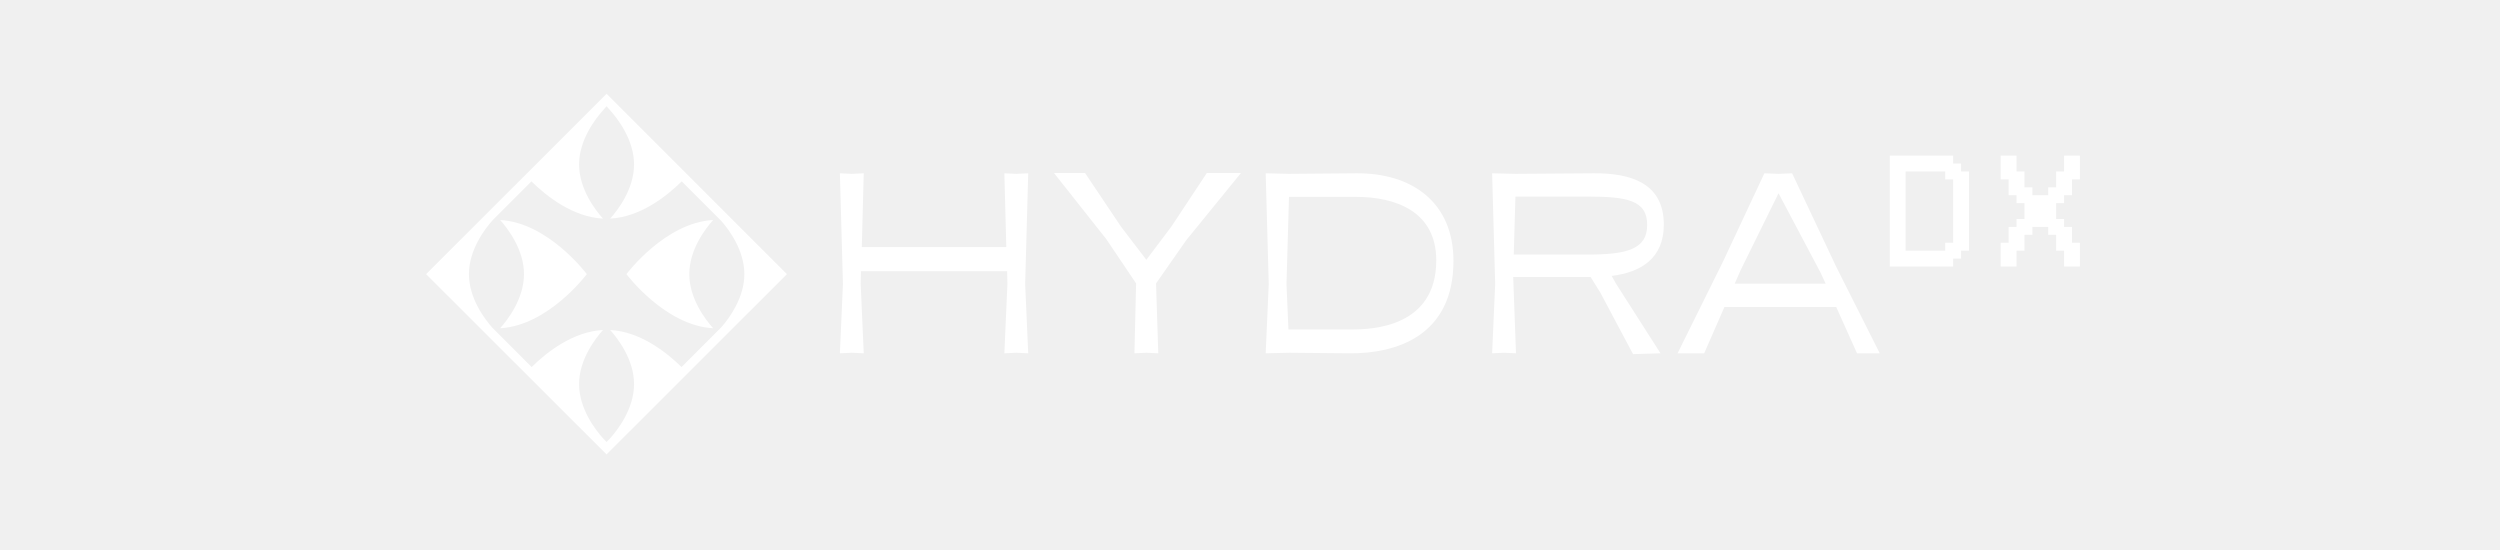
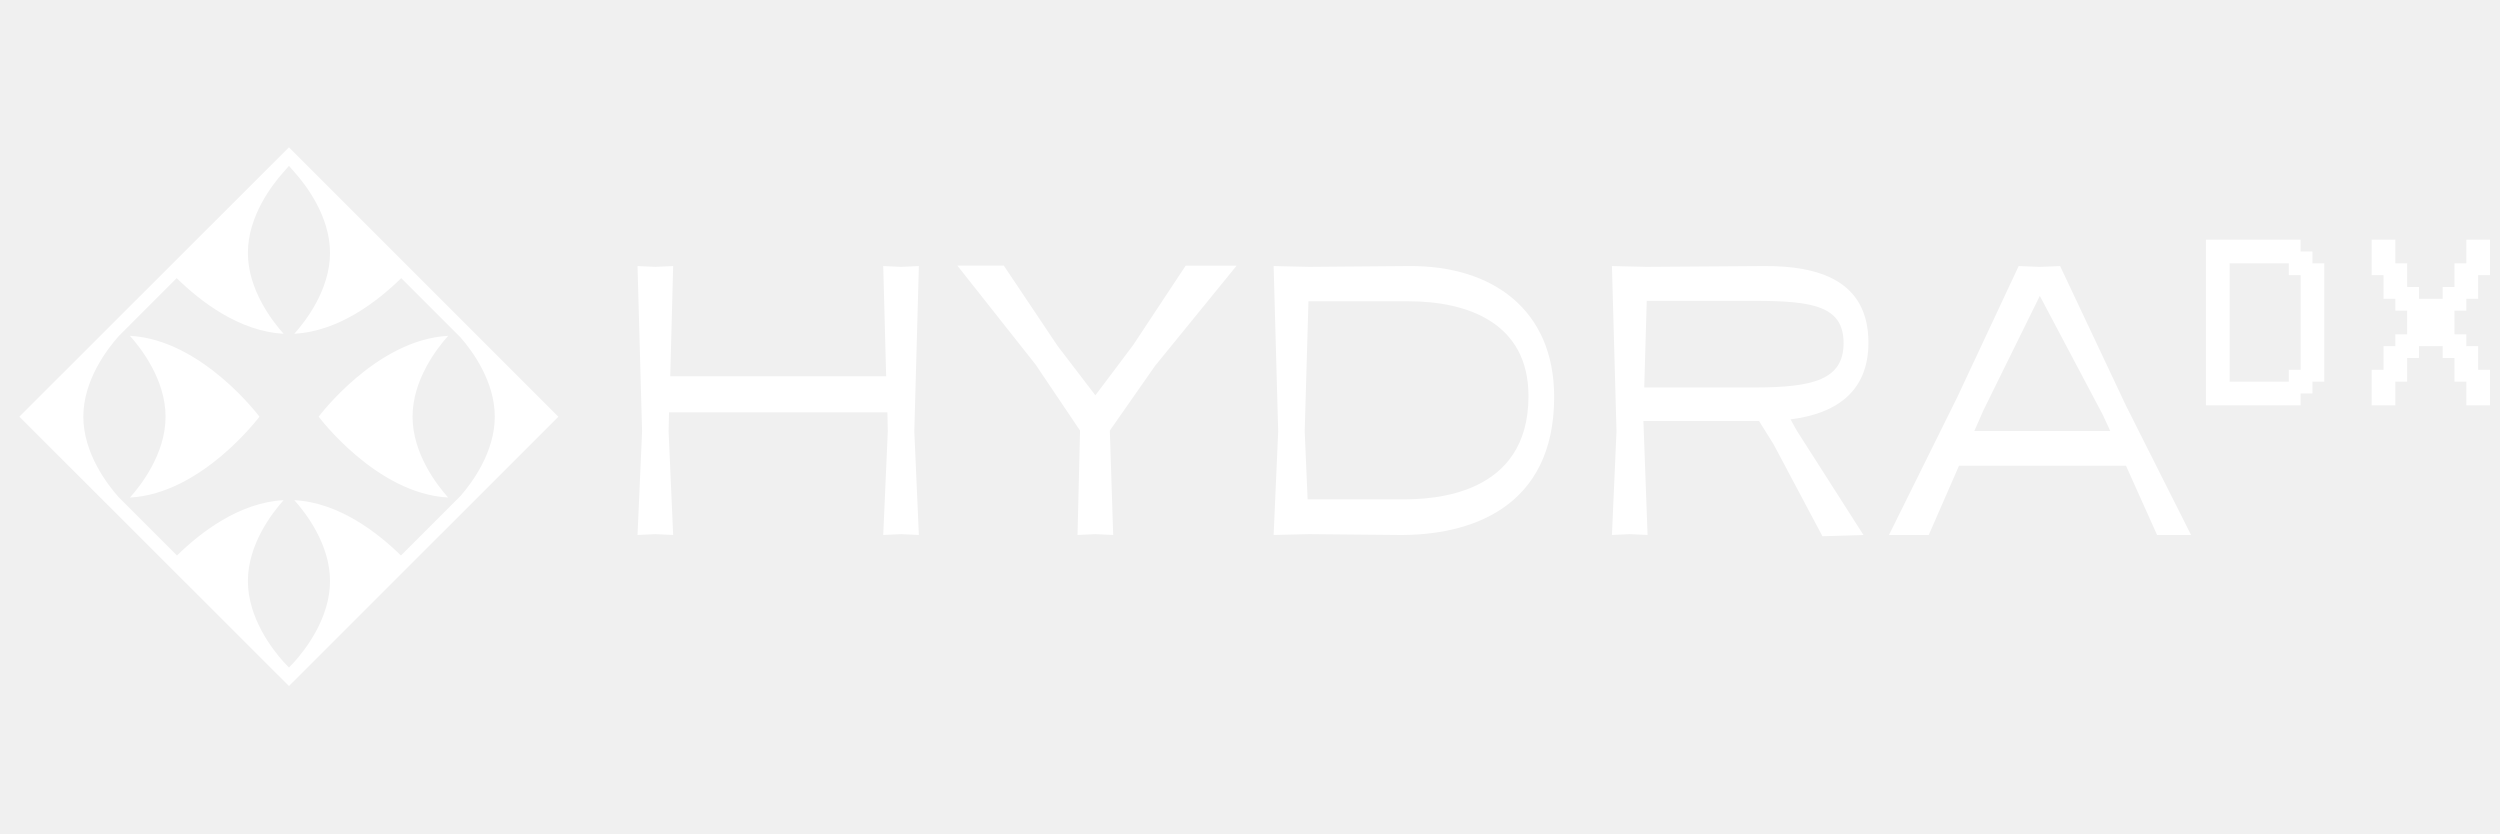
- <svg xmlns="http://www.w3.org/2000/svg" width="200" height="44" viewBox="0 0 200 44" fill="none">
-   <path fill-rule="evenodd" clip-rule="evenodd" d="M34.088 21.93L48.526 7.505L62.954 21.933L48.526 36.353L34.088 21.93ZM57.052 17.6C56.452 18.27 55.144 19.957 55.144 21.93C55.144 23.902 56.452 25.589 57.052 26.259C53.198 26.055 50.117 21.93 50.117 21.93C50.117 21.93 53.198 17.804 57.052 17.6ZM40.011 17.6C43.864 17.804 46.945 21.93 46.945 21.93C46.945 21.93 43.864 26.055 40.011 26.259C40.611 25.589 41.919 23.902 41.919 21.93C41.919 19.957 40.611 18.27 40.011 17.6ZM39.401 17.626C38.791 18.311 37.515 19.981 37.515 21.93C37.515 23.886 38.801 25.561 39.408 26.241L42.529 29.363L42.544 29.349C43.793 28.128 45.87 26.523 48.238 26.401C47.642 27.065 46.327 28.754 46.327 30.73C46.327 32.707 47.642 34.396 48.238 35.06L48.526 35.361L48.814 35.06C49.41 34.396 50.724 32.707 50.724 30.73C50.724 28.754 49.41 27.065 48.814 26.401C51.191 26.523 53.275 28.14 54.523 29.363L57.718 26.168L57.725 26.159C58.357 25.434 59.548 23.812 59.548 21.93C59.548 20.04 58.348 18.413 57.718 17.691L54.538 14.511L54.523 14.525C53.275 15.748 51.191 17.365 48.814 17.488C49.41 16.823 50.724 15.134 50.724 13.158C50.724 11.181 49.41 9.492 48.814 8.828L48.526 8.498L48.238 8.828C47.642 9.492 46.327 11.181 46.327 13.158C46.327 15.134 47.642 16.823 48.238 17.488C45.852 17.364 43.761 15.735 42.514 14.511L39.401 17.626Z" fill="white" />
-   <path d="M67.191 28.264L68.145 28.22L69.099 28.264L68.855 22.717L68.877 21.696H80.571L80.593 22.717L80.349 28.264L81.303 28.22L82.257 28.264L82.013 22.717L82.257 13.863L81.303 13.908L80.349 13.863L80.504 19.766H68.944L69.099 13.863L68.145 13.908L67.191 13.863L67.435 22.717L67.191 28.264Z" fill="white" />
-   <path d="M90.754 28.264L91.708 28.22L92.662 28.264L92.485 22.717V22.672L94.903 19.211L99.275 13.841H96.545L93.727 18.101L91.708 20.786L89.689 18.146L86.804 13.841H84.319L88.513 19.144L90.887 22.672V22.717L90.754 28.264Z" fill="white" />
-   <path d="M101.255 13.863L101.499 22.717L101.255 28.264L103.141 28.22L107.911 28.264C111.772 28.309 116.277 26.822 116.277 20.875C116.277 16.215 112.993 13.819 108.466 13.863L103.141 13.908L101.255 13.863ZM102.919 22.717L103.119 15.749H108.466C111.639 15.749 114.901 16.903 114.901 20.831C114.901 26.178 109.753 26.356 108.178 26.356H103.074L102.919 22.717Z" fill="white" />
-   <path d="M130.643 28.331L132.839 28.264L129.267 22.672L128.934 22.073C131.264 21.785 133.106 20.675 133.106 17.968C133.106 14.64 130.443 13.841 127.492 13.863L121.234 13.908L119.37 13.863L119.614 22.717L119.37 28.264L120.325 28.22L121.279 28.264L121.057 22.162H127.248L128.024 23.405L130.643 28.331ZM127.004 15.727C130.155 15.727 131.774 16.016 131.774 17.991C131.774 19.943 130.155 20.365 127.004 20.365H121.101L121.234 15.727H127.004Z" fill="white" />
-   <path d="M148.561 28.264H150.381L146.897 21.341L143.369 13.863L142.282 13.908L141.15 13.863L137.866 20.875L134.205 28.264H136.335L137.955 24.559H146.897L148.561 28.264ZM142.282 15.461L145.654 21.829L146.054 22.695H138.776L139.264 21.585L142.282 15.461Z" fill="white" />
-   <path d="M157.518 20.054V13.717H156.885V13.084H156.251V12.45H151.182V21.321H156.251V20.687H156.885V20.054H157.518ZM155.617 14.351H156.251V19.42H155.617V20.054H152.449V13.717H155.617V14.351Z" fill="white" />
-   <path d="M160.689 15.618H161.323V16.252H161.956V17.519H161.323V18.153H160.689V19.42H160.055V21.321H161.323V20.054H161.956V18.786H162.59V18.153H163.857V18.786H164.491V20.054H165.124V21.321H166.392V19.42H165.758V18.153H165.124V17.519H164.491V16.252H165.124V15.618H165.758V14.351H166.392V12.45H165.124V13.717H164.491V14.985H163.857V15.618H162.59V14.985H161.956V13.717H161.323V12.45H160.055V14.351H160.689V15.618Z" fill="white" />
+ <svg xmlns="http://www.w3.org/2000/svg" width="102" height="34" viewBox="0 0 102 34" fill="none">
+   <path fill="#fff" fill-rule="evenodd" d="m.79 17 11-10.99 10.992 10.993L11.79 27.99.79 17Zm17.495-3.298c-.457.51-1.453 1.795-1.453 3.298 0 1.503.996 2.789 1.453 3.299C15.35 20.144 13.002 17 13.002 17s2.347-3.143 5.283-3.298Zm-12.983 0C8.238 13.857 10.585 17 10.585 17S8.238 20.144 5.302 20.3c.457-.51 1.453-1.796 1.453-3.299s-.996-2.788-1.453-3.298Zm-.465.02C4.372 14.243 3.4 15.515 3.4 17c0 1.49.98 2.767 1.442 3.286l2.378 2.378.011-.01c.952-.931 2.535-2.154 4.34-2.247-.455.506-1.457 1.793-1.457 3.299s1.002 2.793 1.456 3.299l.22.23.219-.23c.454-.506 1.456-1.793 1.456-3.3 0-1.505-1.002-2.792-1.456-3.298 1.811.093 3.399 1.325 4.35 2.257l2.434-2.434.006-.007c.48-.553 1.388-1.788 1.388-3.223 0-1.44-.914-2.68-1.394-3.229l-2.423-2.423-.011.01c-.951.933-2.54 2.165-4.35 2.258.454-.506 1.456-1.793 1.456-3.299s-1.002-2.793-1.456-3.299l-.22-.251-.219.251c-.454.506-1.456 1.793-1.456 3.3 0 1.505 1.002 2.792 1.456 3.298-1.818-.094-3.411-1.335-4.361-2.268l-2.372 2.373Z" clip-rule="evenodd" />
+   <path fill="#fff" d="m26.01 21.827.728-.034.727.034-.186-4.227.017-.777h8.91l.016.777-.186 4.227.727-.034.727.034-.186-4.227.186-6.745-.727.033-.727-.033.119 4.497h-8.809l.119-4.497-.727.033-.727-.033.186 6.745-.186 4.227Z" />
+   <path fill="#fff" d="m43.964 21.827.727-.034.727.034-.136-4.227v-.034l1.843-2.637 3.33-4.091h-2.079l-2.147 3.246-1.538 2.045-1.539-2.012-2.197-3.28H39.06l3.195 4.041 1.81 2.689v.033l-.102 4.227Z" />
+   <path fill="#fff" d="m51.964 10.855.186 6.745-.186 4.227 1.437-.034 3.635.034c2.942.034 6.374-1.1 6.374-5.63 0-3.55-2.502-5.376-5.951-5.342l-4.058.033-1.437-.033Zm1.268 6.745.153-5.308h4.074c2.418 0 4.903.879 4.903 3.871 0 4.075-3.922 4.21-5.123 4.21h-3.888l-.119-2.773Z" />
+   <path fill="#fff" d="m74.355 21.878 1.674-.051-2.722-4.26-.254-.457c1.776-.22 3.179-1.065 3.179-3.128 0-2.536-2.029-3.144-4.277-3.127l-4.768.033-1.42-.033.186 6.745-.186 4.227.727-.034.727.034-.17-4.65h4.718l.591.947 1.995 3.754Zm-2.772-9.603c2.4 0 3.635.22 3.635 1.724 0 1.488-1.235 1.81-3.635 1.81h-4.498l.102-3.534h4.396Z" />
+   <path fill="#fff" d="M88.009 21.827h1.386l-2.654-5.275-2.688-5.697-.829.034-.862-.034-2.502 5.342-2.79 5.63h1.623l1.234-2.824h6.814l1.268 2.824Zm-4.785-9.755 2.57 4.852.304.66h-5.545l.372-.846 2.3-4.666Z" />
+   <path fill="#fff" d="M94.831 15.571v-4.828h-.483v-.482h-.483v-.483h-3.862v6.759h3.862v-.483h.483v-.483h.483Zm-1.448-4.345h.483v3.862h-.483v.483h-2.414v-4.828h2.414v.483Z" />
+   <path fill="#fff" d="M97.247 12.192h.483v.482h.482v.966h-.482v.483h-.483v.965h-.483v1.449h.966v-.966h.482v-.966h.483v-.482h.966v.482h.482v.966h.483v.966h.966v-1.449h-.483v-.965h-.483v-.483h-.483v-.966h.483v-.482h.483v-.966h.483V9.778h-.966v.965h-.483v.966h-.482v.483h-.966v-.483h-.483v-.966h-.482v-.965h-.966v1.448h.483v.966Z" />
</svg>
